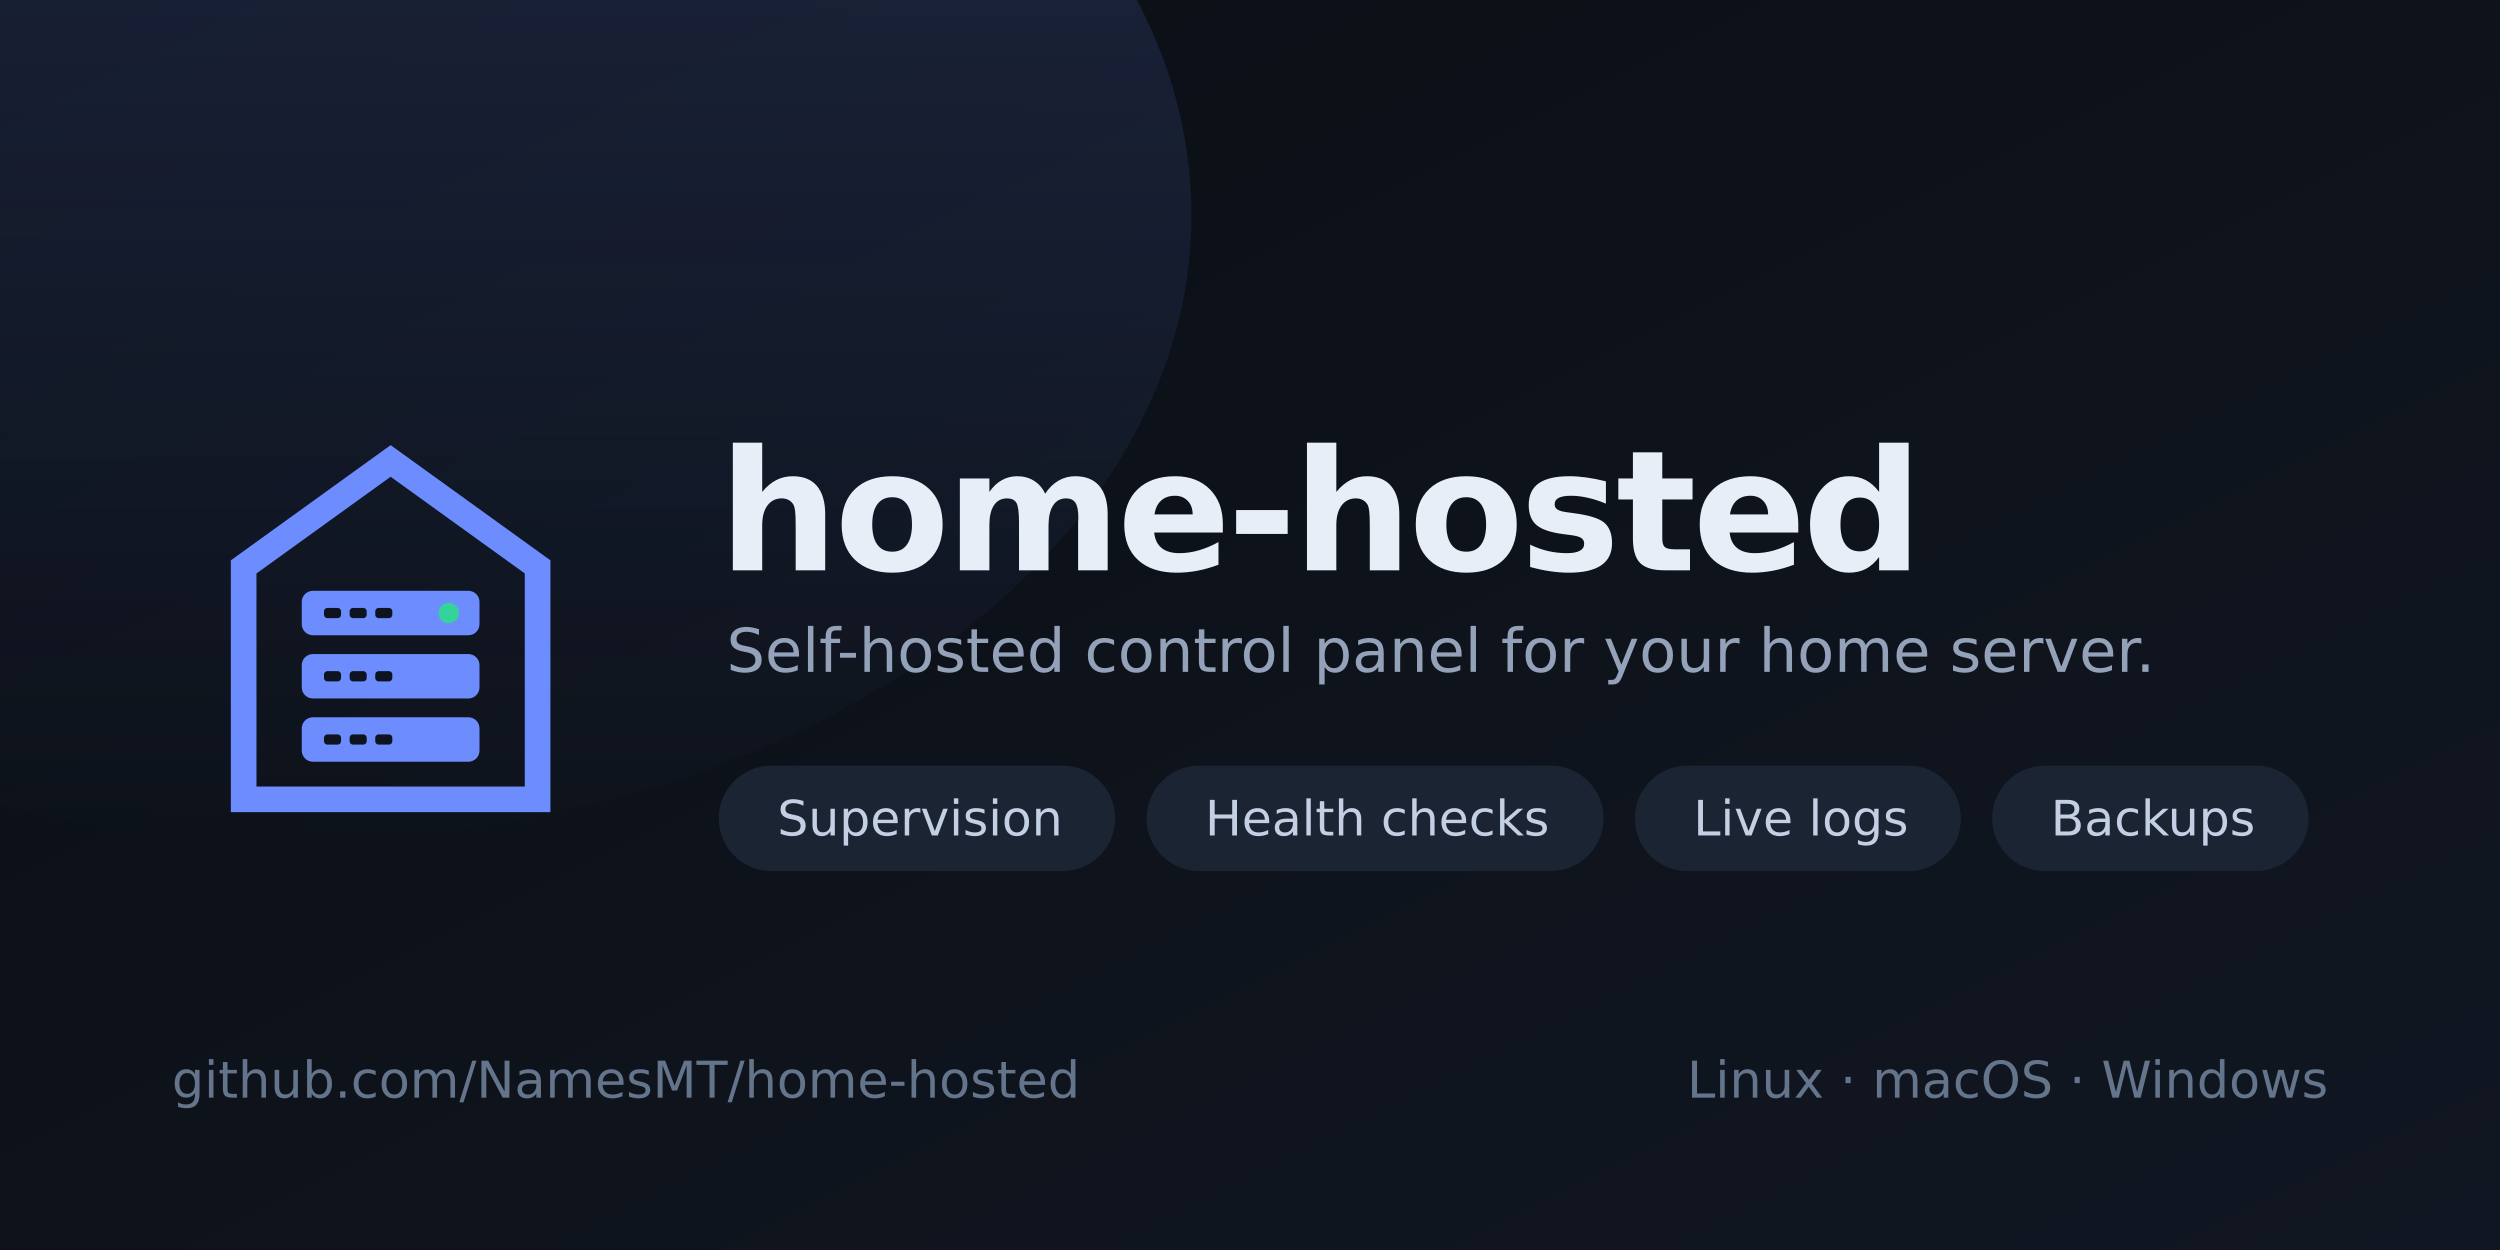
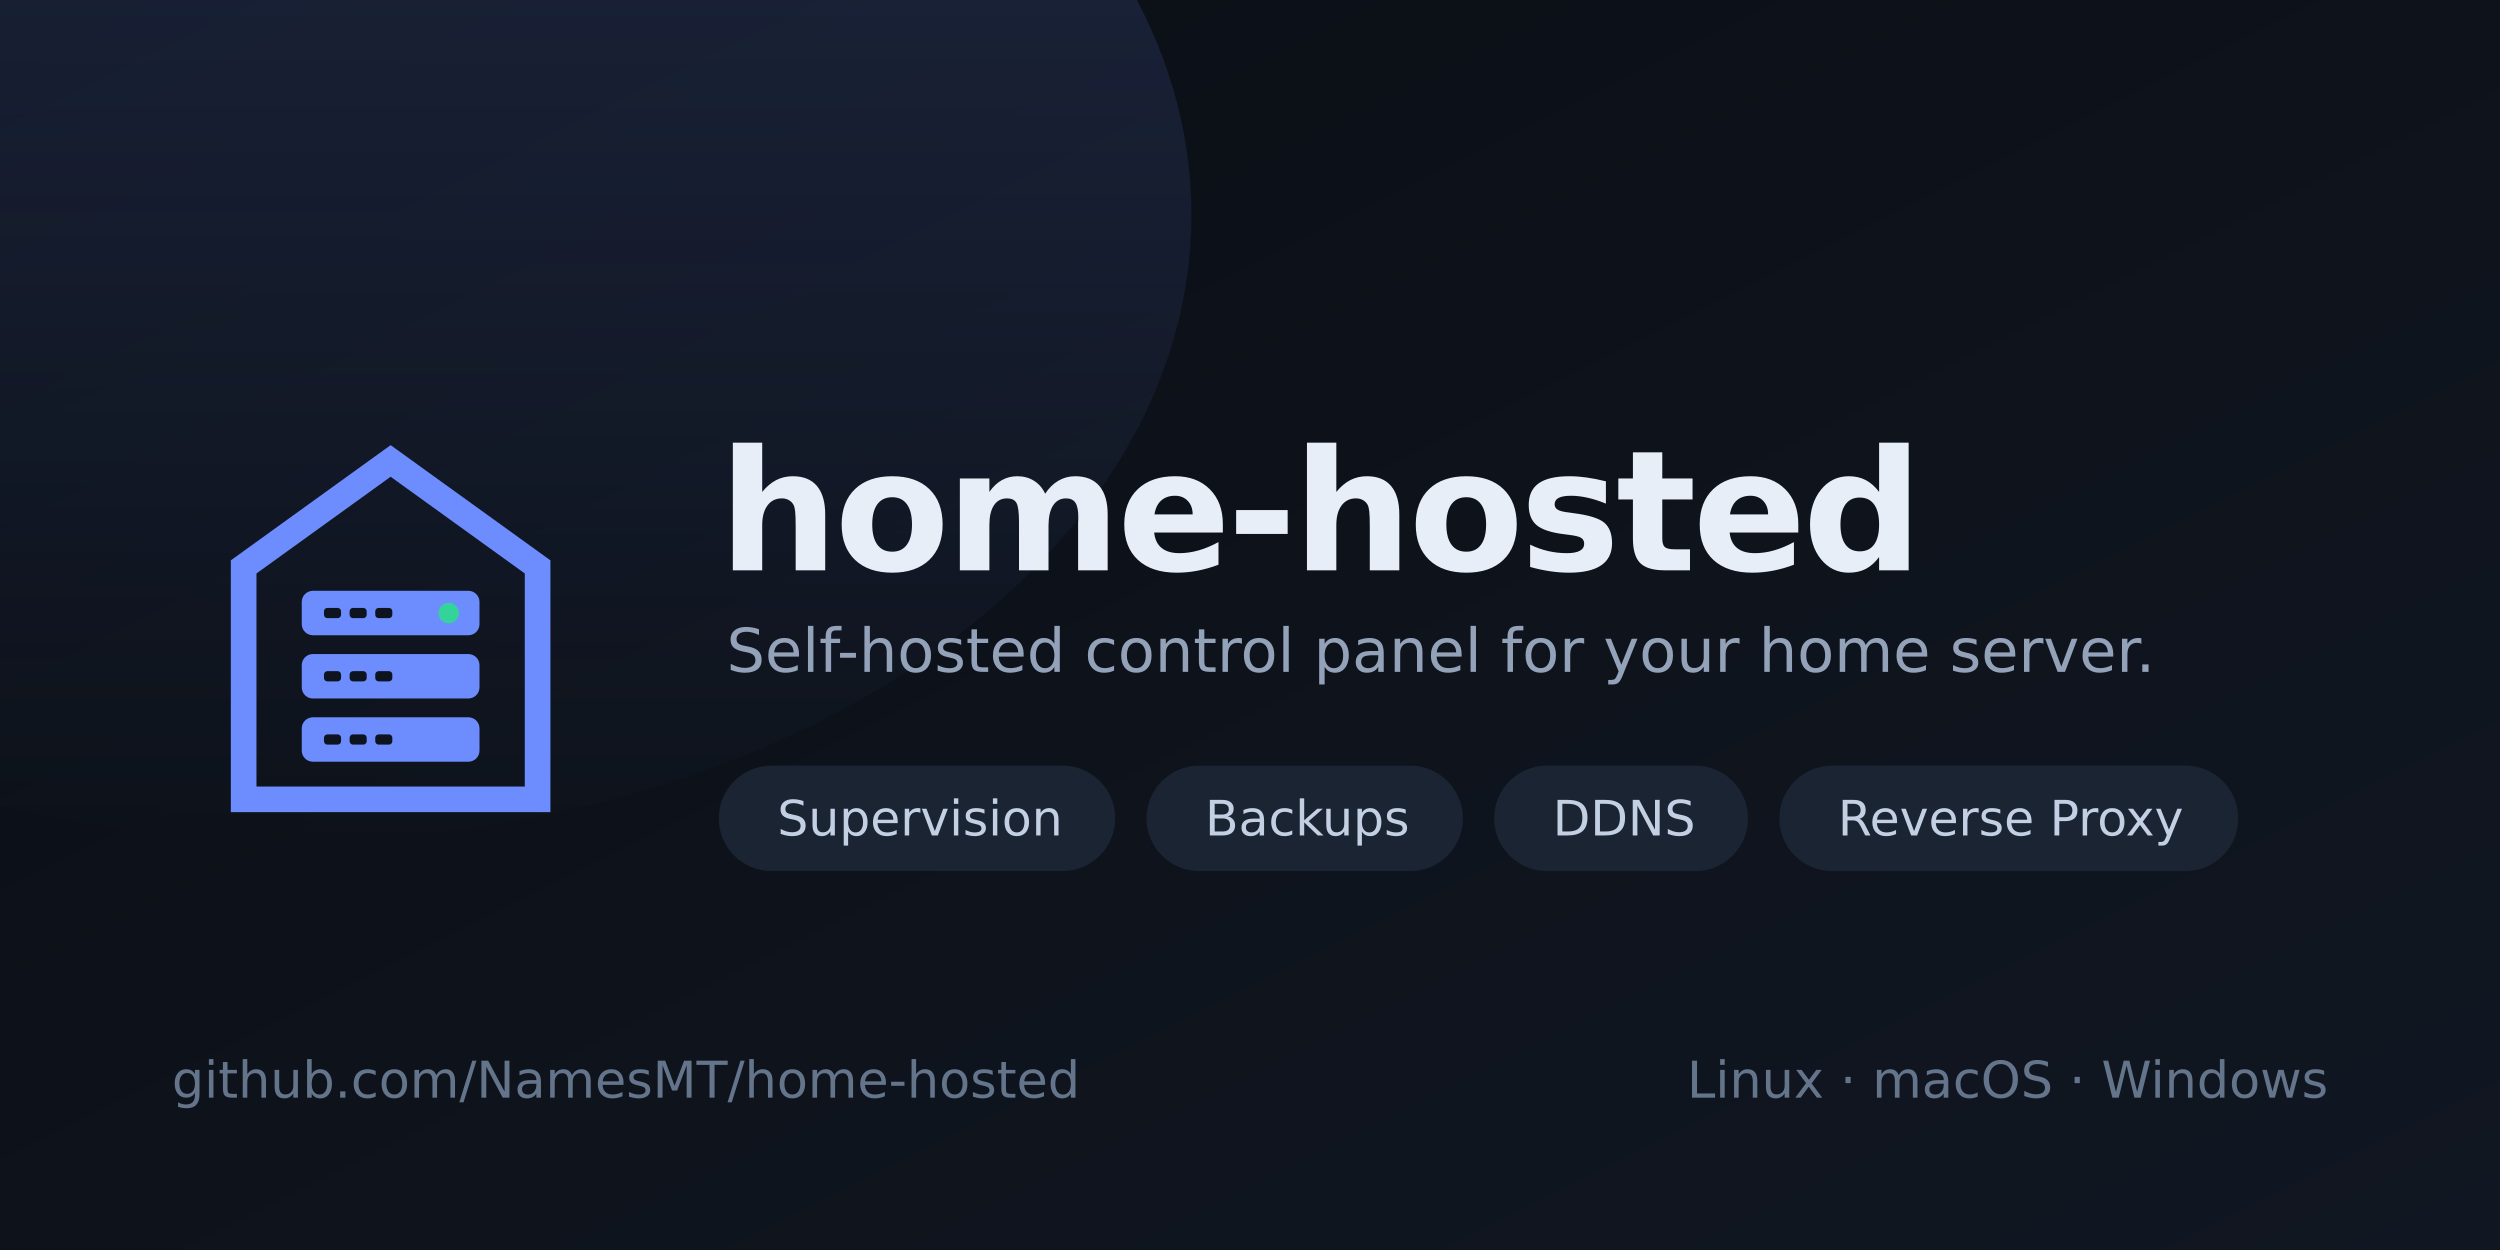
<svg xmlns="http://www.w3.org/2000/svg" viewBox="0 0 1280 640" role="img" aria-label="GitHub social preview banner for home-hosted">
  <defs>
    <linearGradient id="bg" x1="0" y1="0" x2="1" y2="1">
      <stop offset="0" stop-color="#0a0e14" />
      <stop offset="1" stop-color="#111722" />
    </linearGradient>
    <linearGradient id="glow" x1="0" y1="0" x2="0" y2="1">
      <stop offset="0" stop-color="#6d8dff" stop-opacity="0.20" />
      <stop offset="1" stop-color="#6d8dff" stop-opacity="0" />
    </linearGradient>
  </defs>
  <rect width="1280" height="640" fill="url(#bg)" />
  <ellipse cx="150" cy="110" rx="460" ry="320" fill="url(#glow)" />
  <g transform="translate(88 208) scale(0.4375)">
    <path d="M84 188 L256 64 L428 188 L428 460 L84 460 Z" fill="none" stroke="#6d8dff" stroke-width="30" stroke-linejoin="miter" stroke-linecap="round" />
    <g fill="#6d8dff">
      <rect x="152" y="216" width="208" height="52" rx="13" />
      <rect x="152" y="290" width="208" height="52" rx="13" />
      <rect x="152" y="364" width="208" height="52" rx="13" />
    </g>
    <g fill="#0d1420">
      <rect x="178" y="236" width="20" height="12" rx="4" />
      <rect x="208" y="236" width="20" height="12" rx="4" />
      <rect x="238" y="236" width="20" height="12" rx="4" />
      <rect x="178" y="310" width="20" height="12" rx="4" />
      <rect x="208" y="310" width="20" height="12" rx="4" />
      <rect x="238" y="310" width="20" height="12" rx="4" />
      <rect x="178" y="384" width="20" height="12" rx="4" />
      <rect x="208" y="384" width="20" height="12" rx="4" />
      <rect x="238" y="384" width="20" height="12" rx="4" />
    </g>
    <circle cx="324" cy="242" r="12" fill="#34d399" />
  </g>
  <g font-family="DejaVu Sans, Inter, Segoe UI, system-ui, sans-serif">
    <text x="368" y="292" font-size="86" font-weight="bold" fill="#e8eef8" letter-spacing="-2">home-hosted</text>
    <text x="372" y="344" font-size="31" fill="#93a2b8">Self-hosted control panel for your home server.</text>
    <rect x="368" y="392" width="203" height="54" rx="27" fill="#1a2432" />
    <text x="398" y="427.75" font-size="25" fill="#c3cfe2">Supervision</text>
-     <rect x="587" y="392" width="234" height="54" rx="27" fill="#1a2432" />
-     <text x="617" y="427.75" font-size="25" fill="#c3cfe2">Health checks</text>
-     <rect x="837" y="392" width="167" height="54" rx="27" fill="#1a2432" />
-     <text x="867" y="427.75" font-size="25" fill="#c3cfe2">Live logs</text>
-     <rect x="1020" y="392" width="162" height="54" rx="27" fill="#1a2432" />
-     <text x="1050" y="427.75" font-size="25" fill="#c3cfe2">Backups</text>
+     <rect x="587" y="392" width="162" height="54" rx="27" fill="#1a2432" />
+     <text x="617" y="427.75" font-size="25" fill="#c3cfe2">Backups</text>
+     <rect x="765" y="392" width="130" height="54" rx="27" fill="#1a2432" />
+     <text x="795" y="427.75" font-size="25" fill="#c3cfe2">DDNS</text>
+     <rect x="911" y="392" width="235" height="54" rx="27" fill="#1a2432" />
+     <text x="941" y="427.75" font-size="25" fill="#c3cfe2">Reverse Proxy</text>
    <text x="88" y="562" font-size="26" fill="#64748b">github.com/NamesMT/home-hosted</text>
    <text x="1192" y="562" font-size="26" fill="#64748b" text-anchor="end">Linux · macOS · Windows</text>
  </g>
</svg>
